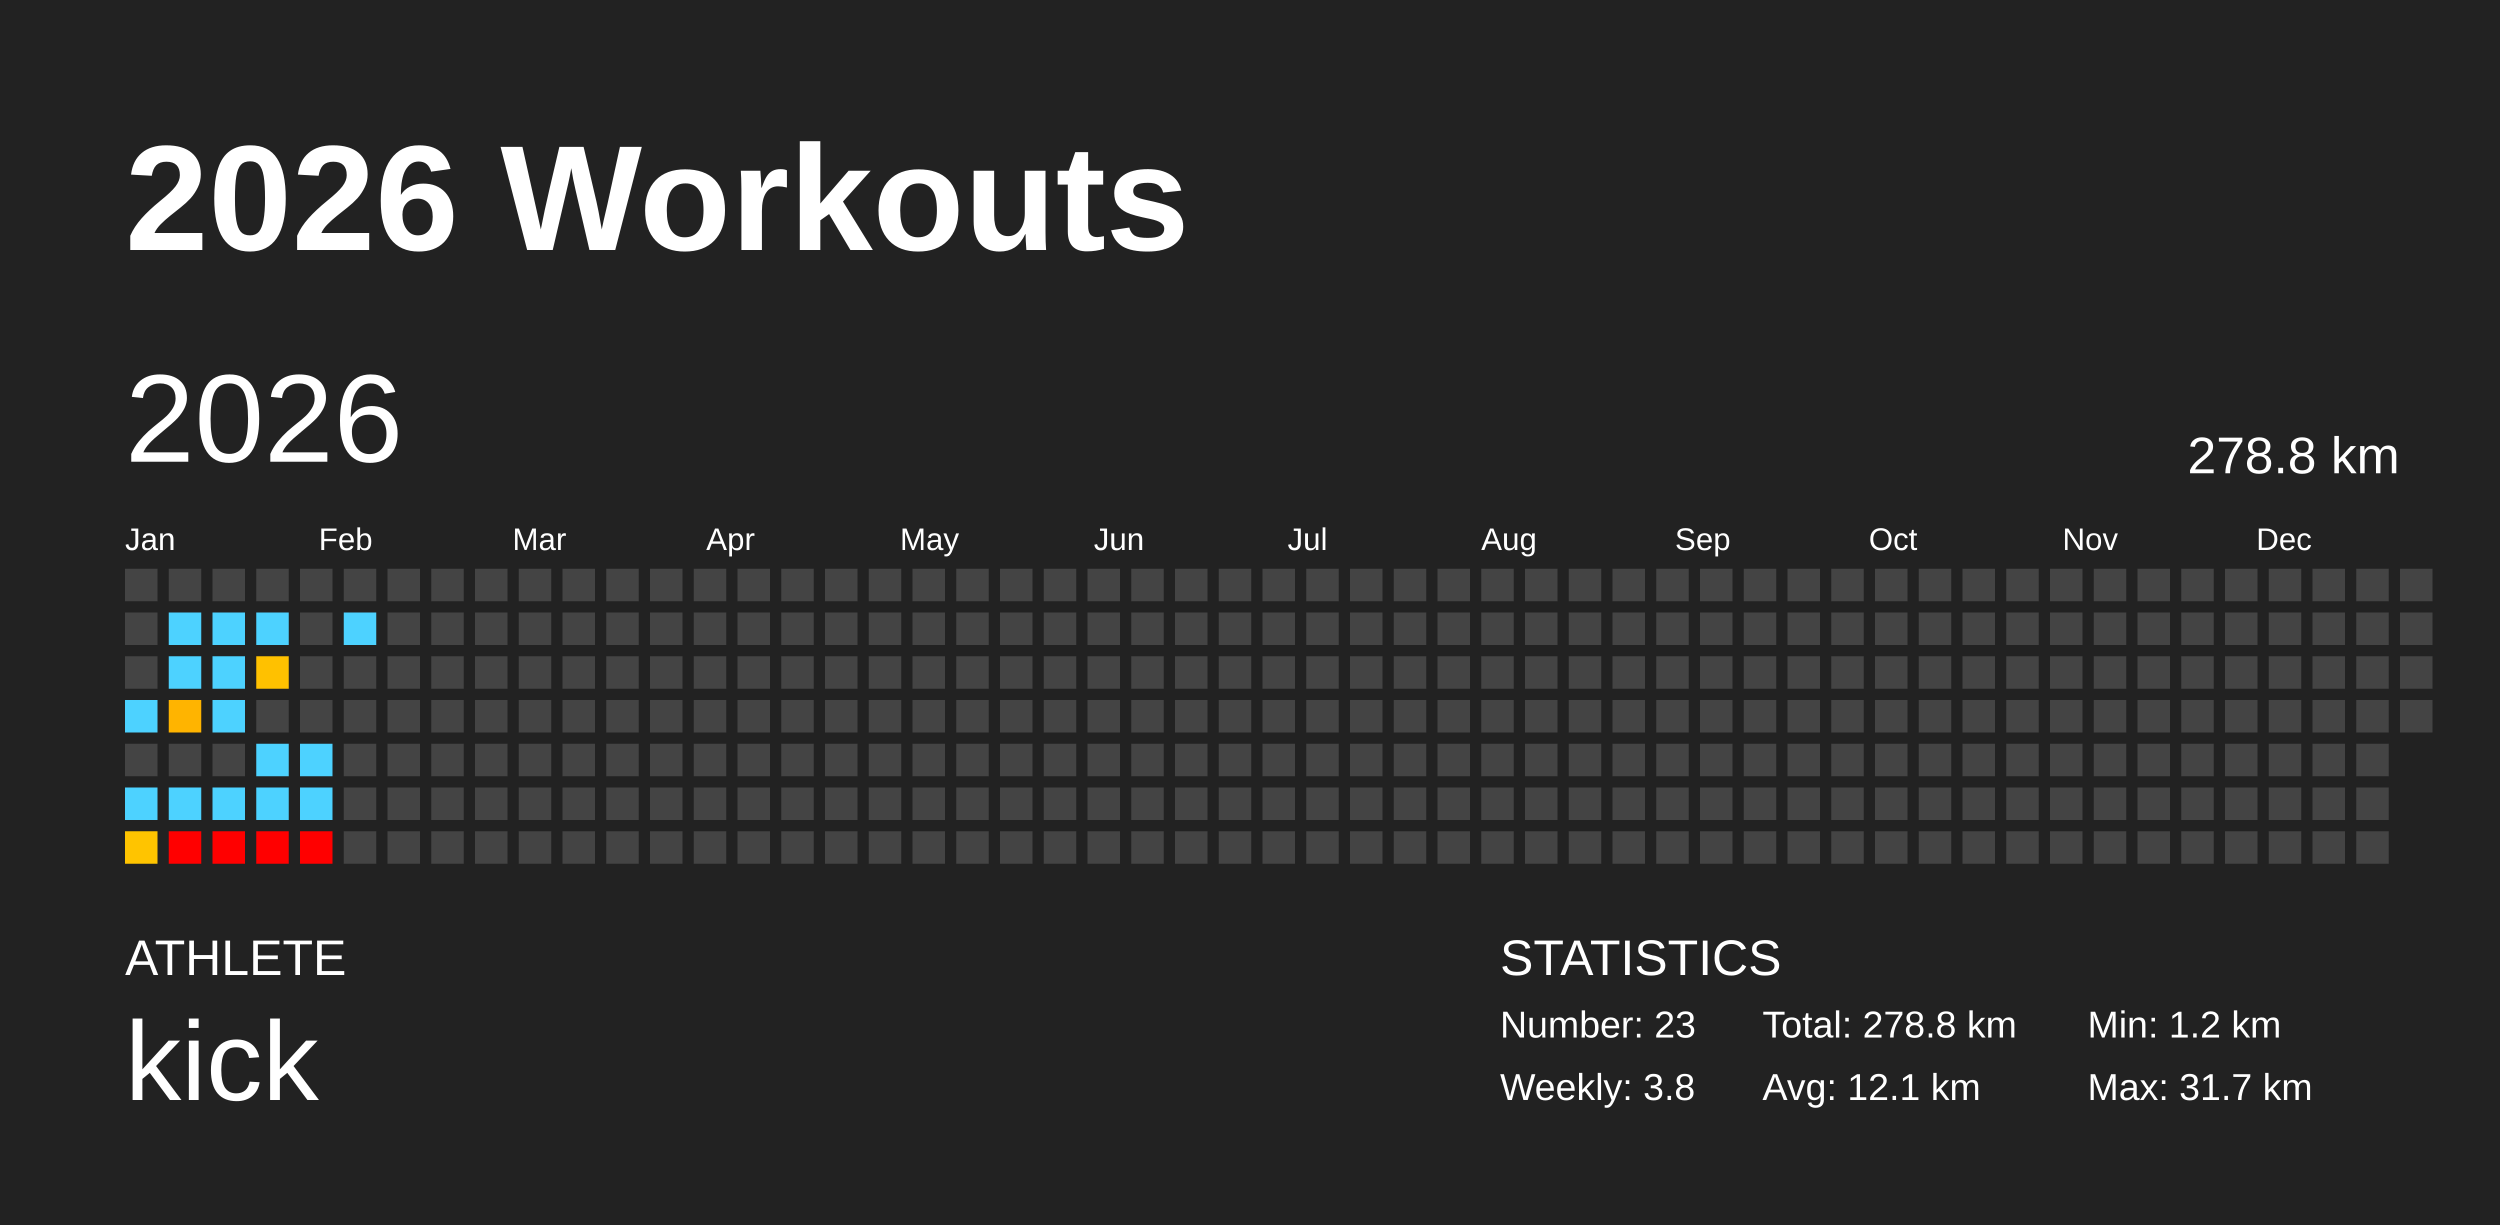
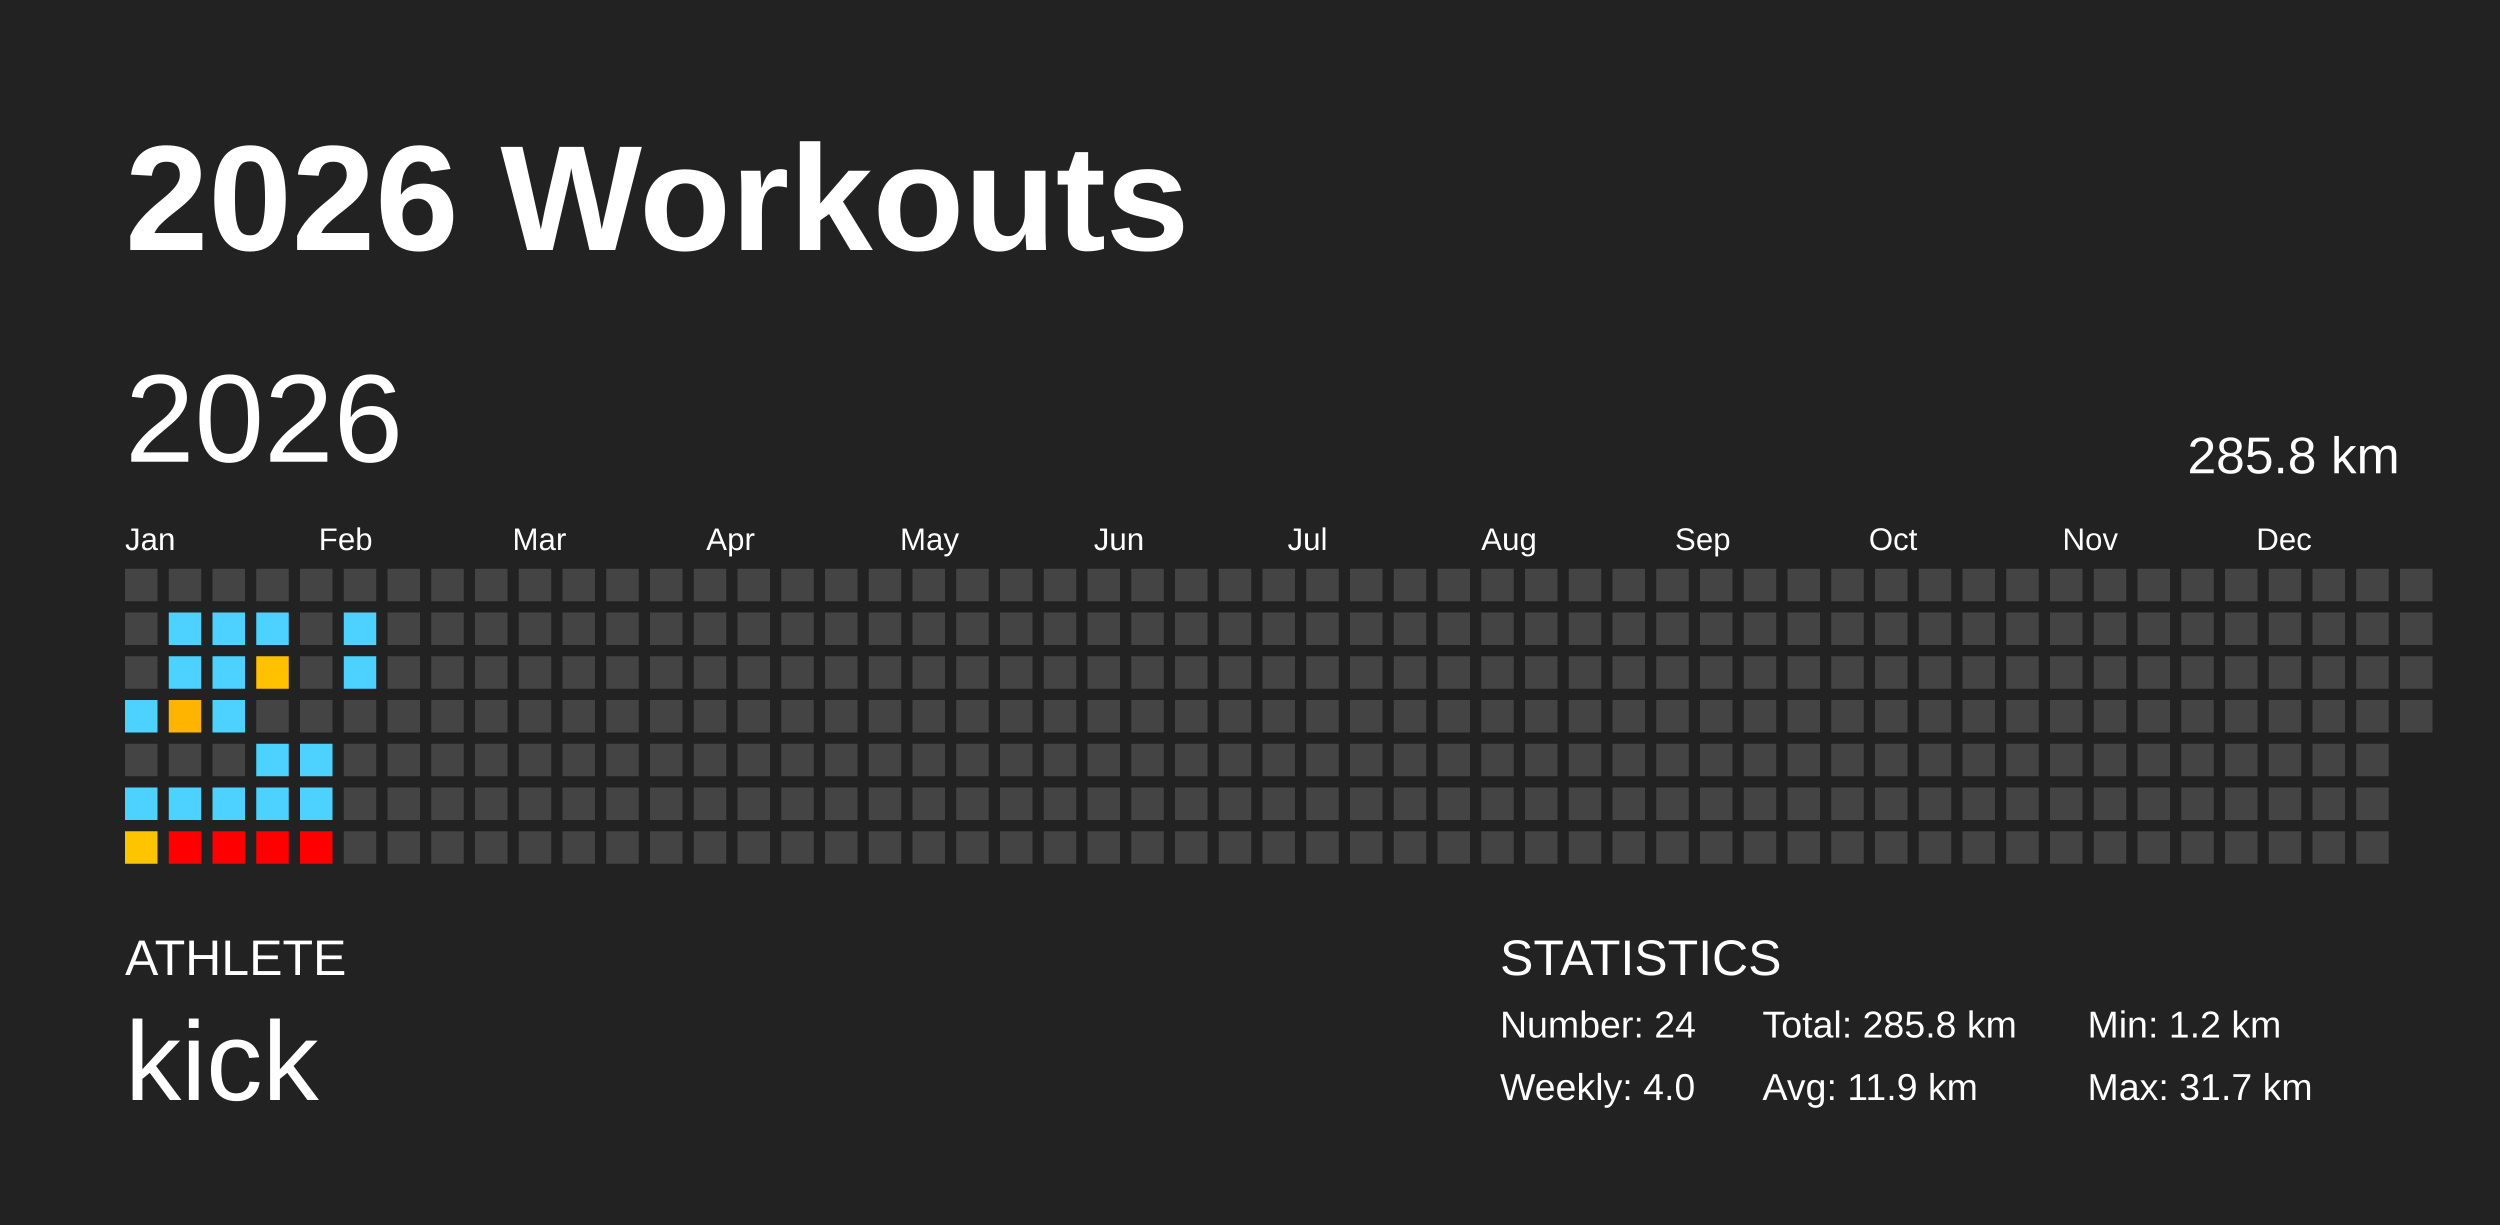
<svg xmlns="http://www.w3.org/2000/svg" baseProfile="full" height="98mm" version="1.1" viewBox="0,0,200,98" width="200mm">
  <defs />
  <rect fill="#222222" height="98" width="200" x="0" y="0" />
  <text fill="#FFFFFF" style="font-size:12px; font-family:Arial; font-weight:bold;" x="10" y="20">2026 Workouts</text>
  <text fill="#FFFFFF" style="font-size:4px; font-family:Arial" x="10" y="78">ATHLETE</text>
  <text fill="#FFFFFF" style="font-size:9px; font-family:Arial" x="10" y="88">kick</text>
  <text fill="#FFFFFF" style="font-size:4px; font-family:Arial" x="120" y="78">STATISTICS</text>
-   <text fill="#FFFFFF" style="font-size:3px; font-family:Arial" x="120" y="83">Number: 23</text>
-   <text fill="#FFFFFF" style="font-size:3px; font-family:Arial" x="120" y="88">Weekly: 3.8</text>
-   <text fill="#FFFFFF" style="font-size:3px; font-family:Arial" x="141" y="83">Total: 278.8 km</text>
-   <text fill="#FFFFFF" style="font-size:3px; font-family:Arial" x="141" y="88">Avg: 12.1 km</text>
+   <text fill="#FFFFFF" style="font-size:3px; font-family:Arial" x="120" y="83">Number: 24</text>
+   <text fill="#FFFFFF" style="font-size:3px; font-family:Arial" x="120" y="88">Weekly: 4.0</text>
+   <text fill="#FFFFFF" style="font-size:3px; font-family:Arial" x="141" y="83">Total: 285.8 km</text>
+   <text fill="#FFFFFF" style="font-size:3px; font-family:Arial" x="141" y="88">Avg: 11.9 km</text>
  <text fill="#FFFFFF" style="font-size:3px; font-family:Arial" x="167" y="83">Min: 1.2 km</text>
  <text fill="#FFFFFF" style="font-size:3px; font-family:Arial" x="167" y="88">Max: 31.7 km</text>
  <text dominant-baseline="hanging" fill="#FFFFFF" style="font-size:10.0px; font-family:Arial;" x="10" y="30">2026</text>
-   <text dominant-baseline="hanging" fill="#FFFFFF" style="font-size:4.125px; font-family:Arial;" x="175" y="35">278.8 km</text>
+   <text dominant-baseline="hanging" fill="#FFFFFF" style="font-size:4.125px; font-family:Arial;" x="175" y="35">285.8 km</text>
  <text fill="#FFFFFF" style="font-size:2.5px; font-family:Arial" x="10.0" y="44">Jan</text>
  <text fill="#FFFFFF" style="font-size:2.5px; font-family:Arial" x="25.5" y="44">Feb</text>
  <text fill="#FFFFFF" style="font-size:2.5px; font-family:Arial" x="41.0" y="44">Mar</text>
  <text fill="#FFFFFF" style="font-size:2.5px; font-family:Arial" x="56.5" y="44">Apr</text>
  <text fill="#FFFFFF" style="font-size:2.5px; font-family:Arial" x="72.0" y="44">May</text>
  <text fill="#FFFFFF" style="font-size:2.5px; font-family:Arial" x="87.5" y="44">Jun</text>
  <text fill="#FFFFFF" style="font-size:2.5px; font-family:Arial" x="103.0" y="44">Jul</text>
  <text fill="#FFFFFF" style="font-size:2.5px; font-family:Arial" x="118.5" y="44">Aug</text>
  <text fill="#FFFFFF" style="font-size:2.5px; font-family:Arial" x="134.0" y="44">Sep</text>
  <text fill="#FFFFFF" style="font-size:2.5px; font-family:Arial" x="149.5" y="44">Oct</text>
  <text fill="#FFFFFF" style="font-size:2.5px; font-family:Arial" x="165.0" y="44">Nov</text>
  <text fill="#FFFFFF" style="font-size:2.5px; font-family:Arial" x="180.5" y="44">Dec</text>
  <rect fill="#444444" height="2.6" width="2.6" x="10.0" y="45.5" />
  <rect fill="#444444" height="2.6" width="2.6" x="10.0" y="49.0" />
  <rect fill="#444444" height="2.6" width="2.6" x="10.0" y="52.5" />
  <rect fill="#4dd2ff" height="2.6" width="2.6" x="10.0" y="56.0" />
  <rect fill="#444444" height="2.6" width="2.6" x="10.0" y="59.5" />
  <rect fill="#4dd2ff" height="2.6" width="2.6" x="10.0" y="63.0" />
  <rect fill="#ffc400" height="2.6" width="2.6" x="10.0" y="66.5" />
  <rect fill="#444444" height="2.6" width="2.6" x="13.5" y="45.5" />
  <rect fill="#4dd2ff" height="2.6" width="2.6" x="13.5" y="49.0" />
  <rect fill="#4dd2ff" height="2.6" width="2.6" x="13.5" y="52.5" />
  <rect fill="#ffb400" height="2.6" width="2.6" x="13.5" y="56.0" />
  <rect fill="#444444" height="2.6" width="2.6" x="13.5" y="59.5" />
  <rect fill="#4dd2ff" height="2.6" width="2.6" x="13.5" y="63.0" />
  <rect fill="red" height="2.6" width="2.6" x="13.5" y="66.5" />
  <rect fill="#444444" height="2.6" width="2.6" x="17.0" y="45.5" />
  <rect fill="#4dd2ff" height="2.6" width="2.6" x="17.0" y="49.0" />
  <rect fill="#4dd2ff" height="2.6" width="2.6" x="17.0" y="52.5" />
  <rect fill="#4dd2ff" height="2.6" width="2.6" x="17.0" y="56.0" />
  <rect fill="#444444" height="2.6" width="2.6" x="17.0" y="59.5" />
  <rect fill="#4dd2ff" height="2.6" width="2.6" x="17.0" y="63.0" />
  <rect fill="red" height="2.6" width="2.6" x="17.0" y="66.5" />
  <rect fill="#444444" height="2.6" width="2.6" x="20.5" y="45.5" />
  <rect fill="#4dd2ff" height="2.6" width="2.6" x="20.5" y="49.0" />
  <rect fill="#ffc100" height="2.6" width="2.6" x="20.5" y="52.5" />
  <rect fill="#444444" height="2.6" width="2.6" x="20.5" y="56.0" />
  <rect fill="#4dd2ff" height="2.6" width="2.6" x="20.5" y="59.5" />
  <rect fill="#4dd2ff" height="2.6" width="2.6" x="20.5" y="63.0" />
  <rect fill="red" height="2.6" width="2.6" x="20.5" y="66.5" />
  <rect fill="#444444" height="2.6" width="2.6" x="24.0" y="45.5" />
  <rect fill="#444444" height="2.6" width="2.6" x="24.0" y="49.0" />
  <rect fill="#444444" height="2.6" width="2.6" x="24.0" y="52.5" />
  <rect fill="#444444" height="2.6" width="2.6" x="24.0" y="56.0" />
  <rect fill="#4dd2ff" height="2.6" width="2.6" x="24.0" y="59.5" />
  <rect fill="#4dd2ff" height="2.6" width="2.6" x="24.0" y="63.0" />
  <rect fill="red" height="2.6" width="2.6" x="24.0" y="66.5" />
  <rect fill="#444444" height="2.6" width="2.6" x="27.5" y="45.5" />
  <rect fill="#4dd2ff" height="2.6" width="2.6" x="27.5" y="49.0" />
-   <rect fill="#444444" height="2.6" width="2.6" x="27.5" y="52.5" />
+   <rect fill="#4dd2ff" height="2.6" width="2.6" x="27.5" y="52.5" />
  <rect fill="#444444" height="2.6" width="2.6" x="27.5" y="56.0" />
  <rect fill="#444444" height="2.6" width="2.6" x="27.5" y="59.5" />
  <rect fill="#444444" height="2.6" width="2.6" x="27.5" y="63.0" />
  <rect fill="#444444" height="2.6" width="2.6" x="27.5" y="66.5" />
  <rect fill="#444444" height="2.6" width="2.6" x="31.0" y="45.5" />
  <rect fill="#444444" height="2.6" width="2.6" x="31.0" y="49.0" />
  <rect fill="#444444" height="2.6" width="2.6" x="31.0" y="52.5" />
  <rect fill="#444444" height="2.6" width="2.6" x="31.0" y="56.0" />
  <rect fill="#444444" height="2.6" width="2.6" x="31.0" y="59.5" />
  <rect fill="#444444" height="2.6" width="2.6" x="31.0" y="63.0" />
  <rect fill="#444444" height="2.6" width="2.6" x="31.0" y="66.5" />
  <rect fill="#444444" height="2.6" width="2.6" x="34.5" y="45.5" />
  <rect fill="#444444" height="2.6" width="2.6" x="34.5" y="49.0" />
  <rect fill="#444444" height="2.6" width="2.6" x="34.5" y="52.5" />
  <rect fill="#444444" height="2.6" width="2.6" x="34.5" y="56.0" />
  <rect fill="#444444" height="2.6" width="2.6" x="34.5" y="59.5" />
  <rect fill="#444444" height="2.6" width="2.6" x="34.5" y="63.0" />
  <rect fill="#444444" height="2.6" width="2.6" x="34.5" y="66.5" />
  <rect fill="#444444" height="2.6" width="2.6" x="38.0" y="45.5" />
  <rect fill="#444444" height="2.6" width="2.6" x="38.0" y="49.0" />
  <rect fill="#444444" height="2.6" width="2.6" x="38.0" y="52.5" />
  <rect fill="#444444" height="2.6" width="2.6" x="38.0" y="56.0" />
  <rect fill="#444444" height="2.6" width="2.6" x="38.0" y="59.5" />
  <rect fill="#444444" height="2.6" width="2.6" x="38.0" y="63.0" />
  <rect fill="#444444" height="2.6" width="2.6" x="38.0" y="66.5" />
  <rect fill="#444444" height="2.6" width="2.6" x="41.5" y="45.5" />
  <rect fill="#444444" height="2.6" width="2.6" x="41.5" y="49.0" />
  <rect fill="#444444" height="2.6" width="2.6" x="41.5" y="52.5" />
  <rect fill="#444444" height="2.6" width="2.6" x="41.5" y="56.0" />
  <rect fill="#444444" height="2.6" width="2.6" x="41.5" y="59.5" />
  <rect fill="#444444" height="2.6" width="2.6" x="41.5" y="63.0" />
  <rect fill="#444444" height="2.6" width="2.6" x="41.5" y="66.5" />
  <rect fill="#444444" height="2.6" width="2.6" x="45.0" y="45.5" />
  <rect fill="#444444" height="2.6" width="2.6" x="45.0" y="49.0" />
  <rect fill="#444444" height="2.6" width="2.6" x="45.0" y="52.5" />
  <rect fill="#444444" height="2.6" width="2.6" x="45.0" y="56.0" />
  <rect fill="#444444" height="2.6" width="2.6" x="45.0" y="59.5" />
  <rect fill="#444444" height="2.6" width="2.6" x="45.0" y="63.0" />
  <rect fill="#444444" height="2.6" width="2.6" x="45.0" y="66.5" />
  <rect fill="#444444" height="2.6" width="2.6" x="48.5" y="45.5" />
  <rect fill="#444444" height="2.6" width="2.6" x="48.5" y="49.0" />
  <rect fill="#444444" height="2.6" width="2.6" x="48.5" y="52.5" />
  <rect fill="#444444" height="2.6" width="2.6" x="48.5" y="56.0" />
  <rect fill="#444444" height="2.6" width="2.6" x="48.5" y="59.5" />
  <rect fill="#444444" height="2.6" width="2.6" x="48.5" y="63.0" />
  <rect fill="#444444" height="2.6" width="2.6" x="48.5" y="66.5" />
  <rect fill="#444444" height="2.6" width="2.6" x="52.0" y="45.5" />
  <rect fill="#444444" height="2.6" width="2.6" x="52.0" y="49.0" />
  <rect fill="#444444" height="2.6" width="2.6" x="52.0" y="52.5" />
  <rect fill="#444444" height="2.6" width="2.6" x="52.0" y="56.0" />
  <rect fill="#444444" height="2.6" width="2.6" x="52.0" y="59.5" />
  <rect fill="#444444" height="2.6" width="2.6" x="52.0" y="63.0" />
  <rect fill="#444444" height="2.6" width="2.6" x="52.0" y="66.5" />
  <rect fill="#444444" height="2.6" width="2.6" x="55.5" y="45.5" />
  <rect fill="#444444" height="2.6" width="2.6" x="55.5" y="49.0" />
  <rect fill="#444444" height="2.6" width="2.6" x="55.5" y="52.5" />
  <rect fill="#444444" height="2.6" width="2.6" x="55.5" y="56.0" />
  <rect fill="#444444" height="2.6" width="2.6" x="55.5" y="59.5" />
  <rect fill="#444444" height="2.6" width="2.6" x="55.5" y="63.0" />
  <rect fill="#444444" height="2.6" width="2.6" x="55.5" y="66.5" />
  <rect fill="#444444" height="2.6" width="2.6" x="59.0" y="45.5" />
  <rect fill="#444444" height="2.6" width="2.6" x="59.0" y="49.0" />
  <rect fill="#444444" height="2.6" width="2.6" x="59.0" y="52.5" />
  <rect fill="#444444" height="2.6" width="2.6" x="59.0" y="56.0" />
  <rect fill="#444444" height="2.6" width="2.6" x="59.0" y="59.5" />
  <rect fill="#444444" height="2.6" width="2.6" x="59.0" y="63.0" />
  <rect fill="#444444" height="2.6" width="2.6" x="59.0" y="66.5" />
  <rect fill="#444444" height="2.6" width="2.6" x="62.5" y="45.5" />
  <rect fill="#444444" height="2.6" width="2.6" x="62.5" y="49.0" />
  <rect fill="#444444" height="2.6" width="2.6" x="62.5" y="52.5" />
  <rect fill="#444444" height="2.6" width="2.6" x="62.5" y="56.0" />
  <rect fill="#444444" height="2.6" width="2.6" x="62.5" y="59.5" />
  <rect fill="#444444" height="2.6" width="2.6" x="62.5" y="63.0" />
  <rect fill="#444444" height="2.6" width="2.6" x="62.5" y="66.5" />
  <rect fill="#444444" height="2.6" width="2.6" x="66.0" y="45.5" />
  <rect fill="#444444" height="2.6" width="2.6" x="66.0" y="49.0" />
  <rect fill="#444444" height="2.6" width="2.6" x="66.0" y="52.5" />
  <rect fill="#444444" height="2.6" width="2.6" x="66.0" y="56.0" />
  <rect fill="#444444" height="2.6" width="2.6" x="66.0" y="59.5" />
  <rect fill="#444444" height="2.6" width="2.6" x="66.0" y="63.0" />
  <rect fill="#444444" height="2.6" width="2.6" x="66.0" y="66.5" />
  <rect fill="#444444" height="2.6" width="2.6" x="69.5" y="45.5" />
  <rect fill="#444444" height="2.6" width="2.6" x="69.5" y="49.0" />
  <rect fill="#444444" height="2.6" width="2.6" x="69.5" y="52.5" />
  <rect fill="#444444" height="2.6" width="2.6" x="69.5" y="56.0" />
  <rect fill="#444444" height="2.6" width="2.6" x="69.5" y="59.5" />
  <rect fill="#444444" height="2.6" width="2.6" x="69.5" y="63.0" />
  <rect fill="#444444" height="2.6" width="2.6" x="69.5" y="66.5" />
  <rect fill="#444444" height="2.6" width="2.6" x="73.0" y="45.5" />
  <rect fill="#444444" height="2.6" width="2.6" x="73.0" y="49.0" />
  <rect fill="#444444" height="2.6" width="2.6" x="73.0" y="52.5" />
  <rect fill="#444444" height="2.6" width="2.6" x="73.0" y="56.0" />
  <rect fill="#444444" height="2.6" width="2.6" x="73.0" y="59.5" />
  <rect fill="#444444" height="2.6" width="2.6" x="73.0" y="63.0" />
  <rect fill="#444444" height="2.6" width="2.6" x="73.0" y="66.5" />
  <rect fill="#444444" height="2.6" width="2.6" x="76.5" y="45.5" />
  <rect fill="#444444" height="2.6" width="2.6" x="76.5" y="49.0" />
  <rect fill="#444444" height="2.6" width="2.6" x="76.5" y="52.5" />
  <rect fill="#444444" height="2.6" width="2.6" x="76.5" y="56.0" />
  <rect fill="#444444" height="2.6" width="2.6" x="76.5" y="59.5" />
  <rect fill="#444444" height="2.6" width="2.6" x="76.5" y="63.0" />
  <rect fill="#444444" height="2.6" width="2.6" x="76.5" y="66.5" />
  <rect fill="#444444" height="2.6" width="2.6" x="80.0" y="45.5" />
  <rect fill="#444444" height="2.6" width="2.6" x="80.0" y="49.0" />
  <rect fill="#444444" height="2.6" width="2.6" x="80.0" y="52.5" />
  <rect fill="#444444" height="2.6" width="2.6" x="80.0" y="56.0" />
  <rect fill="#444444" height="2.6" width="2.6" x="80.0" y="59.5" />
  <rect fill="#444444" height="2.6" width="2.6" x="80.0" y="63.0" />
  <rect fill="#444444" height="2.6" width="2.6" x="80.0" y="66.5" />
  <rect fill="#444444" height="2.6" width="2.6" x="83.5" y="45.5" />
  <rect fill="#444444" height="2.6" width="2.6" x="83.5" y="49.0" />
  <rect fill="#444444" height="2.6" width="2.6" x="83.5" y="52.5" />
  <rect fill="#444444" height="2.6" width="2.6" x="83.5" y="56.0" />
  <rect fill="#444444" height="2.6" width="2.6" x="83.5" y="59.5" />
  <rect fill="#444444" height="2.6" width="2.6" x="83.5" y="63.0" />
  <rect fill="#444444" height="2.6" width="2.6" x="83.5" y="66.5" />
  <rect fill="#444444" height="2.6" width="2.6" x="87.0" y="45.5" />
  <rect fill="#444444" height="2.6" width="2.6" x="87.0" y="49.0" />
  <rect fill="#444444" height="2.6" width="2.6" x="87.0" y="52.5" />
  <rect fill="#444444" height="2.6" width="2.6" x="87.0" y="56.0" />
  <rect fill="#444444" height="2.6" width="2.6" x="87.0" y="59.5" />
  <rect fill="#444444" height="2.6" width="2.6" x="87.0" y="63.0" />
  <rect fill="#444444" height="2.6" width="2.6" x="87.0" y="66.5" />
  <rect fill="#444444" height="2.6" width="2.6" x="90.5" y="45.5" />
  <rect fill="#444444" height="2.6" width="2.6" x="90.5" y="49.0" />
  <rect fill="#444444" height="2.6" width="2.6" x="90.5" y="52.5" />
  <rect fill="#444444" height="2.6" width="2.6" x="90.5" y="56.0" />
  <rect fill="#444444" height="2.6" width="2.6" x="90.5" y="59.5" />
  <rect fill="#444444" height="2.6" width="2.6" x="90.5" y="63.0" />
  <rect fill="#444444" height="2.6" width="2.6" x="90.5" y="66.5" />
  <rect fill="#444444" height="2.6" width="2.6" x="94.0" y="45.5" />
  <rect fill="#444444" height="2.6" width="2.6" x="94.0" y="49.0" />
  <rect fill="#444444" height="2.6" width="2.6" x="94.0" y="52.5" />
  <rect fill="#444444" height="2.6" width="2.6" x="94.0" y="56.0" />
  <rect fill="#444444" height="2.6" width="2.6" x="94.0" y="59.5" />
  <rect fill="#444444" height="2.6" width="2.6" x="94.0" y="63.0" />
  <rect fill="#444444" height="2.6" width="2.6" x="94.0" y="66.5" />
  <rect fill="#444444" height="2.6" width="2.6" x="97.5" y="45.5" />
  <rect fill="#444444" height="2.6" width="2.6" x="97.5" y="49.0" />
  <rect fill="#444444" height="2.6" width="2.6" x="97.5" y="52.5" />
  <rect fill="#444444" height="2.6" width="2.6" x="97.5" y="56.0" />
  <rect fill="#444444" height="2.6" width="2.6" x="97.5" y="59.5" />
  <rect fill="#444444" height="2.6" width="2.6" x="97.5" y="63.0" />
  <rect fill="#444444" height="2.6" width="2.6" x="97.5" y="66.5" />
  <rect fill="#444444" height="2.6" width="2.6" x="101.0" y="45.5" />
  <rect fill="#444444" height="2.6" width="2.6" x="101.0" y="49.0" />
  <rect fill="#444444" height="2.6" width="2.6" x="101.0" y="52.5" />
  <rect fill="#444444" height="2.6" width="2.6" x="101.0" y="56.0" />
  <rect fill="#444444" height="2.6" width="2.6" x="101.0" y="59.5" />
  <rect fill="#444444" height="2.6" width="2.6" x="101.0" y="63.0" />
  <rect fill="#444444" height="2.6" width="2.6" x="101.0" y="66.5" />
  <rect fill="#444444" height="2.6" width="2.6" x="104.5" y="45.5" />
  <rect fill="#444444" height="2.6" width="2.6" x="104.5" y="49.0" />
  <rect fill="#444444" height="2.6" width="2.6" x="104.5" y="52.5" />
  <rect fill="#444444" height="2.6" width="2.6" x="104.5" y="56.0" />
  <rect fill="#444444" height="2.6" width="2.6" x="104.5" y="59.5" />
  <rect fill="#444444" height="2.6" width="2.6" x="104.5" y="63.0" />
  <rect fill="#444444" height="2.6" width="2.6" x="104.5" y="66.5" />
  <rect fill="#444444" height="2.6" width="2.6" x="108.0" y="45.5" />
  <rect fill="#444444" height="2.6" width="2.6" x="108.0" y="49.0" />
  <rect fill="#444444" height="2.6" width="2.6" x="108.0" y="52.5" />
  <rect fill="#444444" height="2.6" width="2.6" x="108.0" y="56.0" />
  <rect fill="#444444" height="2.6" width="2.6" x="108.0" y="59.5" />
  <rect fill="#444444" height="2.6" width="2.6" x="108.0" y="63.0" />
  <rect fill="#444444" height="2.6" width="2.6" x="108.0" y="66.5" />
  <rect fill="#444444" height="2.6" width="2.6" x="111.5" y="45.5" />
  <rect fill="#444444" height="2.6" width="2.6" x="111.5" y="49.0" />
  <rect fill="#444444" height="2.6" width="2.6" x="111.5" y="52.5" />
  <rect fill="#444444" height="2.6" width="2.6" x="111.5" y="56.0" />
  <rect fill="#444444" height="2.6" width="2.6" x="111.5" y="59.5" />
  <rect fill="#444444" height="2.6" width="2.6" x="111.5" y="63.0" />
  <rect fill="#444444" height="2.6" width="2.6" x="111.5" y="66.5" />
  <rect fill="#444444" height="2.6" width="2.6" x="115.0" y="45.5" />
  <rect fill="#444444" height="2.6" width="2.6" x="115.0" y="49.0" />
  <rect fill="#444444" height="2.6" width="2.6" x="115.0" y="52.5" />
  <rect fill="#444444" height="2.6" width="2.6" x="115.0" y="56.0" />
  <rect fill="#444444" height="2.6" width="2.6" x="115.0" y="59.5" />
  <rect fill="#444444" height="2.6" width="2.6" x="115.0" y="63.0" />
  <rect fill="#444444" height="2.6" width="2.6" x="115.0" y="66.5" />
  <rect fill="#444444" height="2.6" width="2.6" x="118.5" y="45.5" />
  <rect fill="#444444" height="2.6" width="2.6" x="118.5" y="49.0" />
  <rect fill="#444444" height="2.6" width="2.6" x="118.5" y="52.5" />
  <rect fill="#444444" height="2.6" width="2.6" x="118.5" y="56.0" />
  <rect fill="#444444" height="2.6" width="2.6" x="118.5" y="59.5" />
  <rect fill="#444444" height="2.6" width="2.6" x="118.5" y="63.0" />
  <rect fill="#444444" height="2.6" width="2.6" x="118.5" y="66.5" />
  <rect fill="#444444" height="2.6" width="2.6" x="122.0" y="45.5" />
  <rect fill="#444444" height="2.6" width="2.6" x="122.0" y="49.0" />
  <rect fill="#444444" height="2.6" width="2.6" x="122.0" y="52.5" />
  <rect fill="#444444" height="2.6" width="2.6" x="122.0" y="56.0" />
  <rect fill="#444444" height="2.6" width="2.6" x="122.0" y="59.5" />
  <rect fill="#444444" height="2.6" width="2.6" x="122.0" y="63.0" />
  <rect fill="#444444" height="2.6" width="2.6" x="122.0" y="66.5" />
  <rect fill="#444444" height="2.6" width="2.6" x="125.5" y="45.5" />
  <rect fill="#444444" height="2.6" width="2.6" x="125.5" y="49.0" />
  <rect fill="#444444" height="2.6" width="2.6" x="125.5" y="52.5" />
  <rect fill="#444444" height="2.6" width="2.6" x="125.5" y="56.0" />
  <rect fill="#444444" height="2.6" width="2.6" x="125.5" y="59.5" />
  <rect fill="#444444" height="2.6" width="2.6" x="125.5" y="63.0" />
  <rect fill="#444444" height="2.6" width="2.6" x="125.5" y="66.5" />
  <rect fill="#444444" height="2.6" width="2.6" x="129.0" y="45.5" />
  <rect fill="#444444" height="2.6" width="2.6" x="129.0" y="49.0" />
  <rect fill="#444444" height="2.6" width="2.6" x="129.0" y="52.5" />
  <rect fill="#444444" height="2.6" width="2.6" x="129.0" y="56.0" />
  <rect fill="#444444" height="2.6" width="2.6" x="129.0" y="59.5" />
  <rect fill="#444444" height="2.6" width="2.6" x="129.0" y="63.0" />
  <rect fill="#444444" height="2.6" width="2.6" x="129.0" y="66.5" />
  <rect fill="#444444" height="2.6" width="2.6" x="132.5" y="45.5" />
  <rect fill="#444444" height="2.6" width="2.6" x="132.5" y="49.0" />
  <rect fill="#444444" height="2.6" width="2.6" x="132.5" y="52.5" />
  <rect fill="#444444" height="2.6" width="2.6" x="132.5" y="56.0" />
  <rect fill="#444444" height="2.6" width="2.6" x="132.5" y="59.5" />
  <rect fill="#444444" height="2.6" width="2.6" x="132.5" y="63.0" />
  <rect fill="#444444" height="2.6" width="2.6" x="132.5" y="66.5" />
  <rect fill="#444444" height="2.6" width="2.6" x="136.0" y="45.5" />
  <rect fill="#444444" height="2.6" width="2.6" x="136.0" y="49.0" />
  <rect fill="#444444" height="2.6" width="2.6" x="136.0" y="52.5" />
  <rect fill="#444444" height="2.6" width="2.6" x="136.0" y="56.0" />
  <rect fill="#444444" height="2.6" width="2.6" x="136.0" y="59.5" />
  <rect fill="#444444" height="2.6" width="2.6" x="136.0" y="63.0" />
  <rect fill="#444444" height="2.6" width="2.6" x="136.0" y="66.5" />
  <rect fill="#444444" height="2.6" width="2.6" x="139.5" y="45.5" />
  <rect fill="#444444" height="2.6" width="2.6" x="139.5" y="49.0" />
  <rect fill="#444444" height="2.6" width="2.6" x="139.5" y="52.5" />
  <rect fill="#444444" height="2.6" width="2.6" x="139.5" y="56.0" />
  <rect fill="#444444" height="2.6" width="2.6" x="139.5" y="59.5" />
  <rect fill="#444444" height="2.6" width="2.6" x="139.5" y="63.0" />
  <rect fill="#444444" height="2.6" width="2.6" x="139.5" y="66.5" />
  <rect fill="#444444" height="2.6" width="2.6" x="143.0" y="45.5" />
  <rect fill="#444444" height="2.6" width="2.6" x="143.0" y="49.0" />
  <rect fill="#444444" height="2.6" width="2.6" x="143.0" y="52.5" />
  <rect fill="#444444" height="2.6" width="2.6" x="143.0" y="56.0" />
  <rect fill="#444444" height="2.6" width="2.6" x="143.0" y="59.5" />
  <rect fill="#444444" height="2.6" width="2.6" x="143.0" y="63.0" />
  <rect fill="#444444" height="2.6" width="2.6" x="143.0" y="66.5" />
  <rect fill="#444444" height="2.6" width="2.6" x="146.5" y="45.5" />
  <rect fill="#444444" height="2.6" width="2.6" x="146.5" y="49.0" />
  <rect fill="#444444" height="2.6" width="2.6" x="146.5" y="52.5" />
  <rect fill="#444444" height="2.6" width="2.6" x="146.5" y="56.0" />
  <rect fill="#444444" height="2.6" width="2.6" x="146.5" y="59.5" />
  <rect fill="#444444" height="2.6" width="2.6" x="146.5" y="63.0" />
  <rect fill="#444444" height="2.6" width="2.6" x="146.5" y="66.5" />
  <rect fill="#444444" height="2.6" width="2.6" x="150.0" y="45.5" />
  <rect fill="#444444" height="2.6" width="2.6" x="150.0" y="49.0" />
  <rect fill="#444444" height="2.6" width="2.6" x="150.0" y="52.5" />
  <rect fill="#444444" height="2.6" width="2.6" x="150.0" y="56.0" />
  <rect fill="#444444" height="2.6" width="2.6" x="150.0" y="59.5" />
  <rect fill="#444444" height="2.6" width="2.6" x="150.0" y="63.0" />
  <rect fill="#444444" height="2.6" width="2.6" x="150.0" y="66.5" />
  <rect fill="#444444" height="2.6" width="2.6" x="153.5" y="45.5" />
  <rect fill="#444444" height="2.6" width="2.6" x="153.5" y="49.0" />
  <rect fill="#444444" height="2.6" width="2.6" x="153.5" y="52.5" />
  <rect fill="#444444" height="2.6" width="2.6" x="153.5" y="56.0" />
  <rect fill="#444444" height="2.6" width="2.6" x="153.5" y="59.5" />
  <rect fill="#444444" height="2.6" width="2.6" x="153.5" y="63.0" />
  <rect fill="#444444" height="2.6" width="2.6" x="153.5" y="66.5" />
  <rect fill="#444444" height="2.6" width="2.6" x="157.0" y="45.5" />
  <rect fill="#444444" height="2.6" width="2.6" x="157.0" y="49.0" />
  <rect fill="#444444" height="2.6" width="2.6" x="157.0" y="52.5" />
  <rect fill="#444444" height="2.6" width="2.6" x="157.0" y="56.0" />
  <rect fill="#444444" height="2.6" width="2.6" x="157.0" y="59.5" />
  <rect fill="#444444" height="2.6" width="2.6" x="157.0" y="63.0" />
  <rect fill="#444444" height="2.6" width="2.6" x="157.0" y="66.5" />
  <rect fill="#444444" height="2.6" width="2.6" x="160.5" y="45.5" />
  <rect fill="#444444" height="2.6" width="2.6" x="160.5" y="49.0" />
  <rect fill="#444444" height="2.6" width="2.6" x="160.5" y="52.5" />
  <rect fill="#444444" height="2.6" width="2.6" x="160.5" y="56.0" />
  <rect fill="#444444" height="2.6" width="2.6" x="160.5" y="59.5" />
  <rect fill="#444444" height="2.6" width="2.6" x="160.5" y="63.0" />
  <rect fill="#444444" height="2.6" width="2.6" x="160.5" y="66.5" />
  <rect fill="#444444" height="2.6" width="2.6" x="164.0" y="45.5" />
  <rect fill="#444444" height="2.6" width="2.6" x="164.0" y="49.0" />
  <rect fill="#444444" height="2.6" width="2.6" x="164.0" y="52.5" />
  <rect fill="#444444" height="2.6" width="2.6" x="164.0" y="56.0" />
  <rect fill="#444444" height="2.6" width="2.6" x="164.0" y="59.5" />
  <rect fill="#444444" height="2.6" width="2.6" x="164.0" y="63.0" />
  <rect fill="#444444" height="2.6" width="2.6" x="164.0" y="66.5" />
  <rect fill="#444444" height="2.6" width="2.6" x="167.5" y="45.5" />
  <rect fill="#444444" height="2.6" width="2.6" x="167.5" y="49.0" />
  <rect fill="#444444" height="2.6" width="2.6" x="167.5" y="52.5" />
  <rect fill="#444444" height="2.6" width="2.6" x="167.5" y="56.0" />
  <rect fill="#444444" height="2.6" width="2.6" x="167.5" y="59.5" />
  <rect fill="#444444" height="2.6" width="2.6" x="167.5" y="63.0" />
  <rect fill="#444444" height="2.6" width="2.6" x="167.5" y="66.5" />
  <rect fill="#444444" height="2.6" width="2.6" x="171.0" y="45.5" />
  <rect fill="#444444" height="2.6" width="2.6" x="171.0" y="49.0" />
  <rect fill="#444444" height="2.6" width="2.6" x="171.0" y="52.5" />
  <rect fill="#444444" height="2.6" width="2.6" x="171.0" y="56.0" />
  <rect fill="#444444" height="2.6" width="2.6" x="171.0" y="59.5" />
  <rect fill="#444444" height="2.6" width="2.6" x="171.0" y="63.0" />
  <rect fill="#444444" height="2.6" width="2.6" x="171.0" y="66.5" />
  <rect fill="#444444" height="2.6" width="2.6" x="174.5" y="45.5" />
  <rect fill="#444444" height="2.6" width="2.6" x="174.5" y="49.0" />
  <rect fill="#444444" height="2.6" width="2.6" x="174.5" y="52.5" />
  <rect fill="#444444" height="2.6" width="2.6" x="174.5" y="56.0" />
  <rect fill="#444444" height="2.6" width="2.6" x="174.5" y="59.5" />
  <rect fill="#444444" height="2.6" width="2.6" x="174.5" y="63.0" />
  <rect fill="#444444" height="2.6" width="2.6" x="174.5" y="66.5" />
  <rect fill="#444444" height="2.6" width="2.6" x="178.0" y="45.5" />
  <rect fill="#444444" height="2.6" width="2.6" x="178.0" y="49.0" />
  <rect fill="#444444" height="2.6" width="2.6" x="178.0" y="52.5" />
  <rect fill="#444444" height="2.6" width="2.6" x="178.0" y="56.0" />
  <rect fill="#444444" height="2.6" width="2.6" x="178.0" y="59.5" />
  <rect fill="#444444" height="2.6" width="2.6" x="178.0" y="63.0" />
  <rect fill="#444444" height="2.6" width="2.6" x="178.0" y="66.5" />
  <rect fill="#444444" height="2.6" width="2.6" x="181.5" y="45.5" />
  <rect fill="#444444" height="2.6" width="2.6" x="181.5" y="49.0" />
  <rect fill="#444444" height="2.6" width="2.6" x="181.5" y="52.5" />
  <rect fill="#444444" height="2.6" width="2.6" x="181.5" y="56.0" />
  <rect fill="#444444" height="2.6" width="2.6" x="181.5" y="59.5" />
  <rect fill="#444444" height="2.6" width="2.6" x="181.5" y="63.0" />
  <rect fill="#444444" height="2.6" width="2.6" x="181.5" y="66.5" />
  <rect fill="#444444" height="2.6" width="2.6" x="185.0" y="45.5" />
  <rect fill="#444444" height="2.6" width="2.6" x="185.0" y="49.0" />
  <rect fill="#444444" height="2.6" width="2.6" x="185.0" y="52.5" />
  <rect fill="#444444" height="2.6" width="2.6" x="185.0" y="56.0" />
  <rect fill="#444444" height="2.6" width="2.6" x="185.0" y="59.5" />
  <rect fill="#444444" height="2.6" width="2.6" x="185.0" y="63.0" />
  <rect fill="#444444" height="2.6" width="2.6" x="185.0" y="66.5" />
  <rect fill="#444444" height="2.6" width="2.6" x="188.5" y="45.5" />
  <rect fill="#444444" height="2.6" width="2.6" x="188.5" y="49.0" />
  <rect fill="#444444" height="2.6" width="2.6" x="188.5" y="52.5" />
  <rect fill="#444444" height="2.6" width="2.6" x="188.5" y="56.0" />
  <rect fill="#444444" height="2.6" width="2.6" x="188.5" y="59.5" />
  <rect fill="#444444" height="2.6" width="2.6" x="188.5" y="63.0" />
  <rect fill="#444444" height="2.6" width="2.6" x="188.5" y="66.5" />
  <rect fill="#444444" height="2.6" width="2.6" x="192.0" y="45.5" />
  <rect fill="#444444" height="2.6" width="2.6" x="192.0" y="49.0" />
  <rect fill="#444444" height="2.6" width="2.6" x="192.0" y="52.5" />
  <rect fill="#444444" height="2.6" width="2.6" x="192.0" y="56.0" />
</svg>
